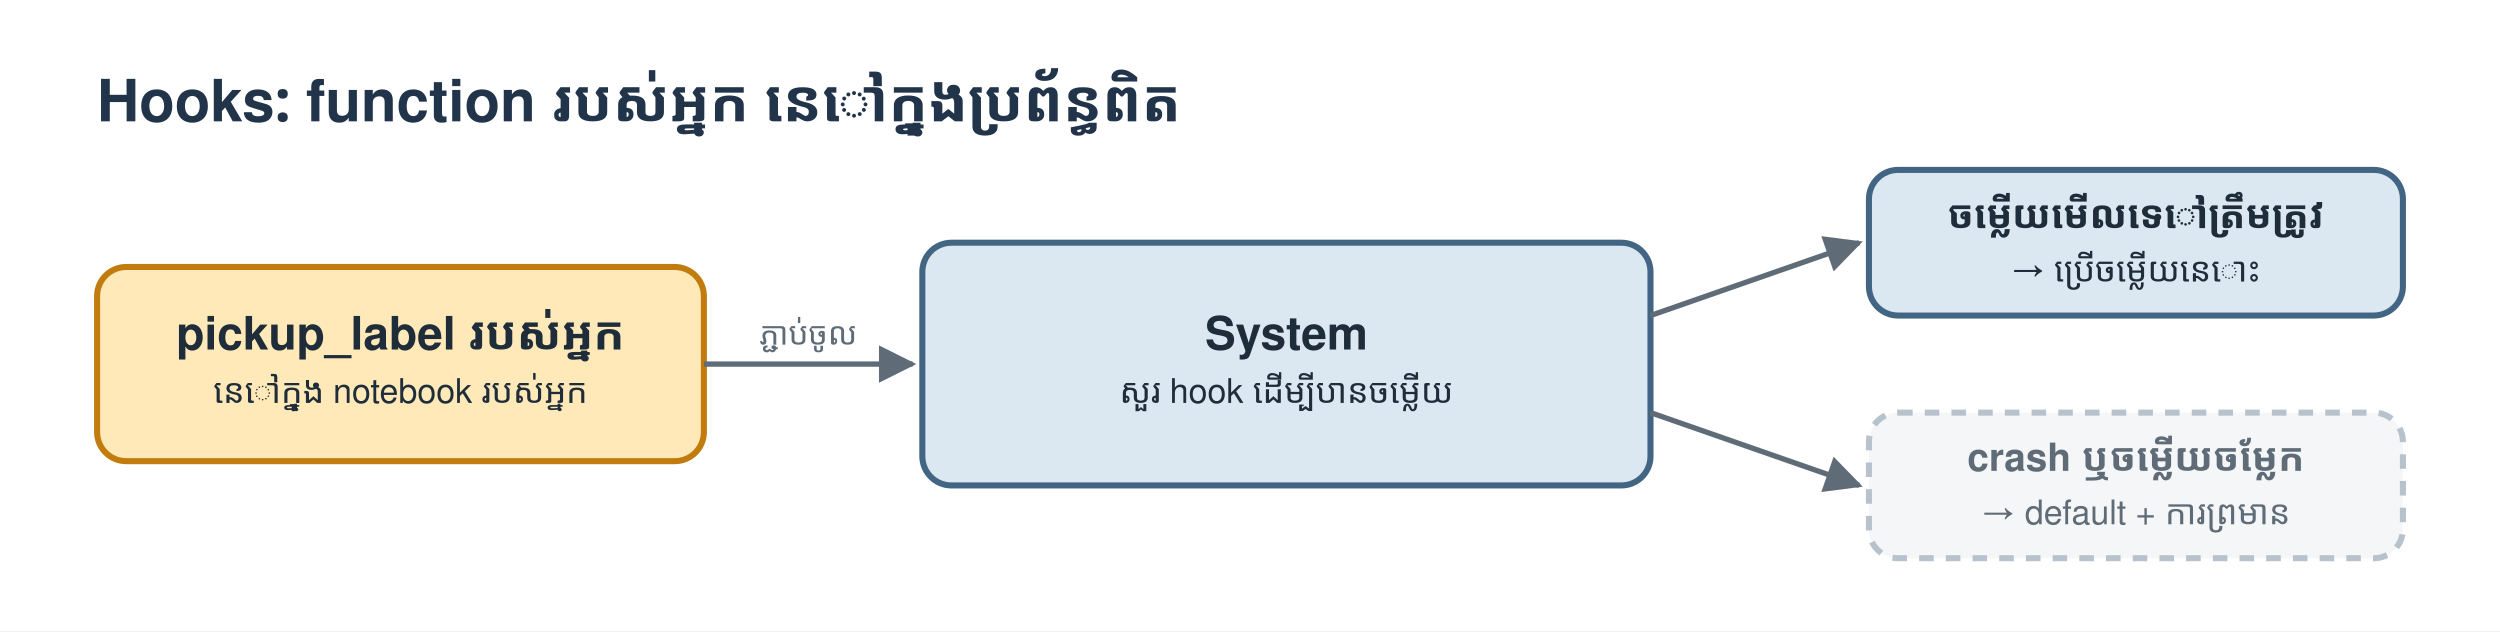
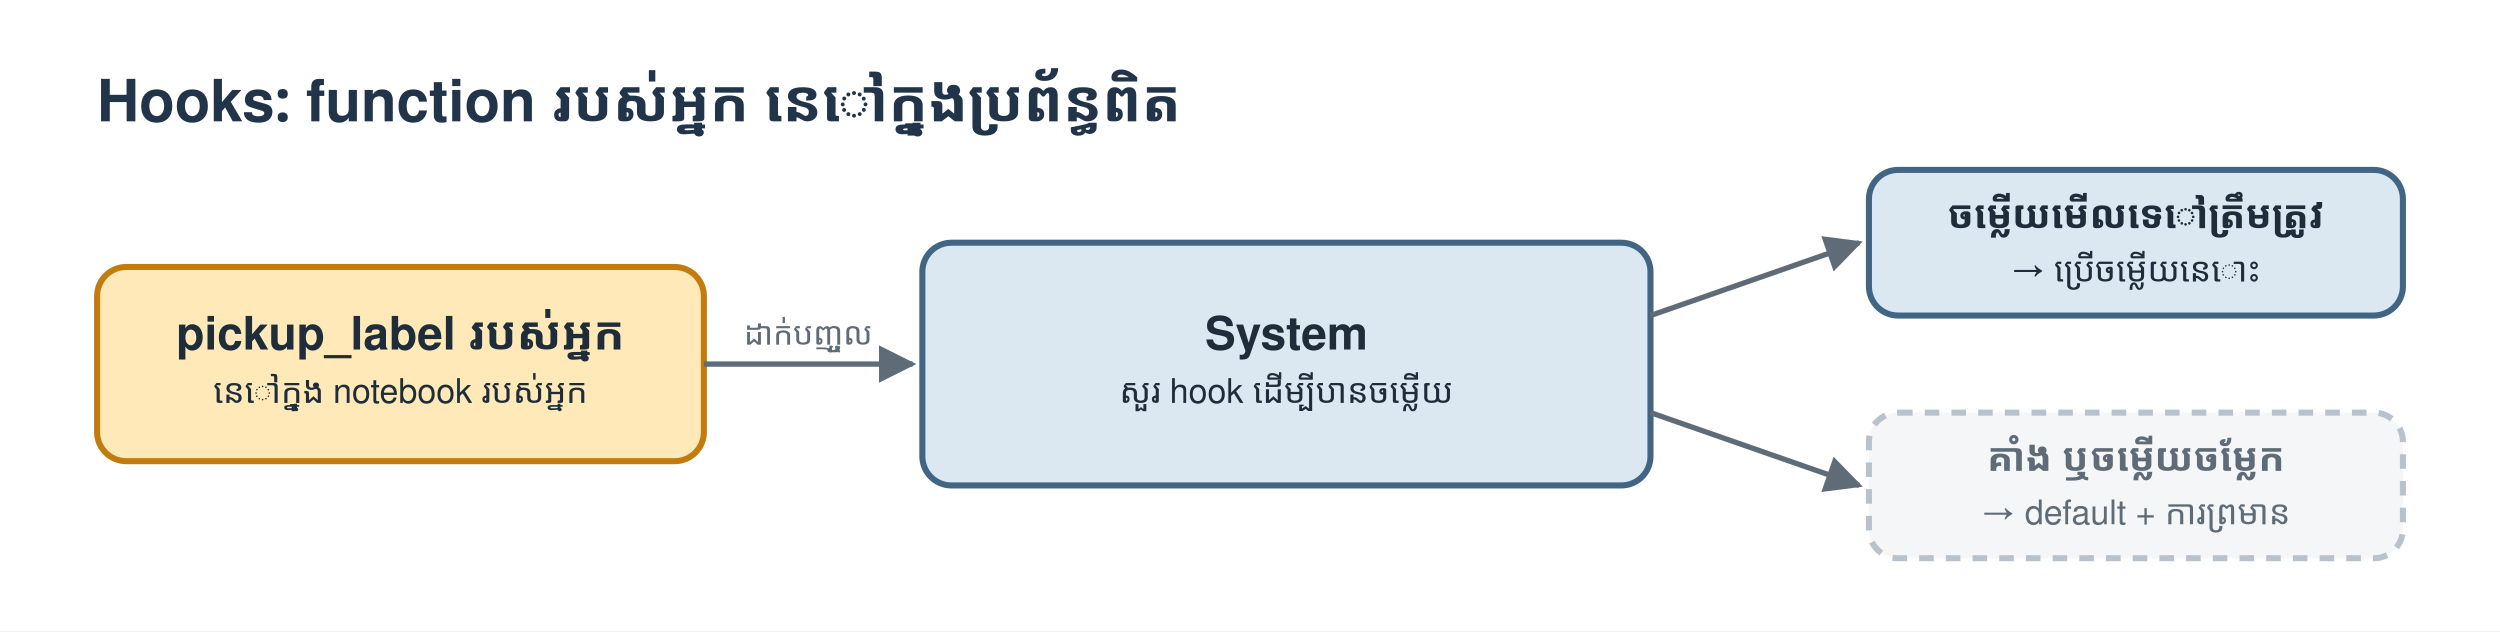
<svg xmlns="http://www.w3.org/2000/svg" width="1030" height="260" viewBox="0 0 1030 260" role="img" font-family="system-ui, -apple-system, 'Segoe UI', 'Noto Sans Khmer', 'Khmer Sangam MN', 'Khmer UI', 'Khmer OS Battambang', Helvetica, Arial, sans-serif">
  <rect width="1030" height="260" fill="#ffffff" />
  <defs>
    <marker id="arrow" viewBox="0 0 10 10" refX="9" refY="5" markerWidth="7" markerHeight="7" orient="auto-start-reverse">
      <path d="M0,0 L10,5 L0,10 z" fill="#5f6c78" />
    </marker>
  </defs>
  <text x="40" y="50" font-size="24" font-weight="700" fill="#213449" text-anchor="start">Hooks: function របស់អ្នក នៅក្នុងប្រព័ន្ធពិត</text>
  <rect x="40" y="110" width="250" height="80" rx="12" fill="#ffe9b8" stroke="#c27c0e" stroke-width="2.5" />
  <text x="165.0" y="144.0" text-anchor="middle" font-size="19" font-weight="700" fill="#1f2d3a">pickup_label របស់អ្នក</text>
  <text x="165.0" y="166.0" text-anchor="middle" font-size="14" fill="#1f2d3a">នៅក្នុង notebook របស់អ្នក</text>
  <rect x="380" y="100" width="300" height="100" rx="12" fill="#dbe7f1" stroke="#426583" stroke-width="2.5" />
  <text x="530.0" y="144.0" text-anchor="middle" font-size="19" font-weight="700" fill="#1f2d3a">System</text>
  <text x="530.0" y="166.0" text-anchor="middle" font-size="14" fill="#1f2d3a">សួរ hook ដើម្បីបានចម្លើយ</text>
  <rect x="770" y="70" width="220" height="60" rx="12" fill="#dbe7f1" stroke="#426583" stroke-width="2.5" />
  <text x="880.0" y="94.0" text-anchor="middle" font-size="16" font-weight="700" fill="#1f2d3a">ចម្លើយមើលទៅត្រឹមត្រូវ</text>
  <text x="880.0" y="116.0" text-anchor="middle" font-size="14" fill="#1f2d3a">→ ប្រើចម្លើយនោះ</text>
  <rect x="770" y="170" width="220" height="60" rx="12" fill="#f4f6f8" stroke="#b7c2cc" stroke-width="2.5" stroke-dasharray="6 5" />
-   <text x="880.0" y="194.0" text-anchor="middle" font-size="16" font-weight="700" fill="#5f6c78">crash ឬចម្លើយចម្លែក</text>
+   <text x="880.0" y="194.0" text-anchor="middle" font-size="16" font-weight="700" fill="#5f6c78">គាំង ឬចម្លើយចម្លែក</text>
  <text x="880.0" y="216.0" text-anchor="middle" font-size="14" fill="#5f6c78">→ default + ការព្រមាន</text>
  <line x1="290" y1="150" x2="376" y2="150" stroke="#5f6c78" stroke-width="2.2" marker-end="url(#arrow)" />
-   <text x="333.0" y="142.0" text-anchor="middle" font-size="13" fill="#5f6c78">ភ្ជាប់ចូល</text>
+   <text x="333.0" y="142.0" text-anchor="middle" font-size="13" fill="#5f6c78">ដាក់បញ្ចូល</text>
  <line x1="680" y1="130" x2="766" y2="100" stroke="#5f6c78" stroke-width="2.2" marker-end="url(#arrow)" />
  <line x1="680" y1="170" x2="766" y2="200" stroke="#5f6c78" stroke-width="2.2" marker-end="url(#arrow)" />
</svg>
